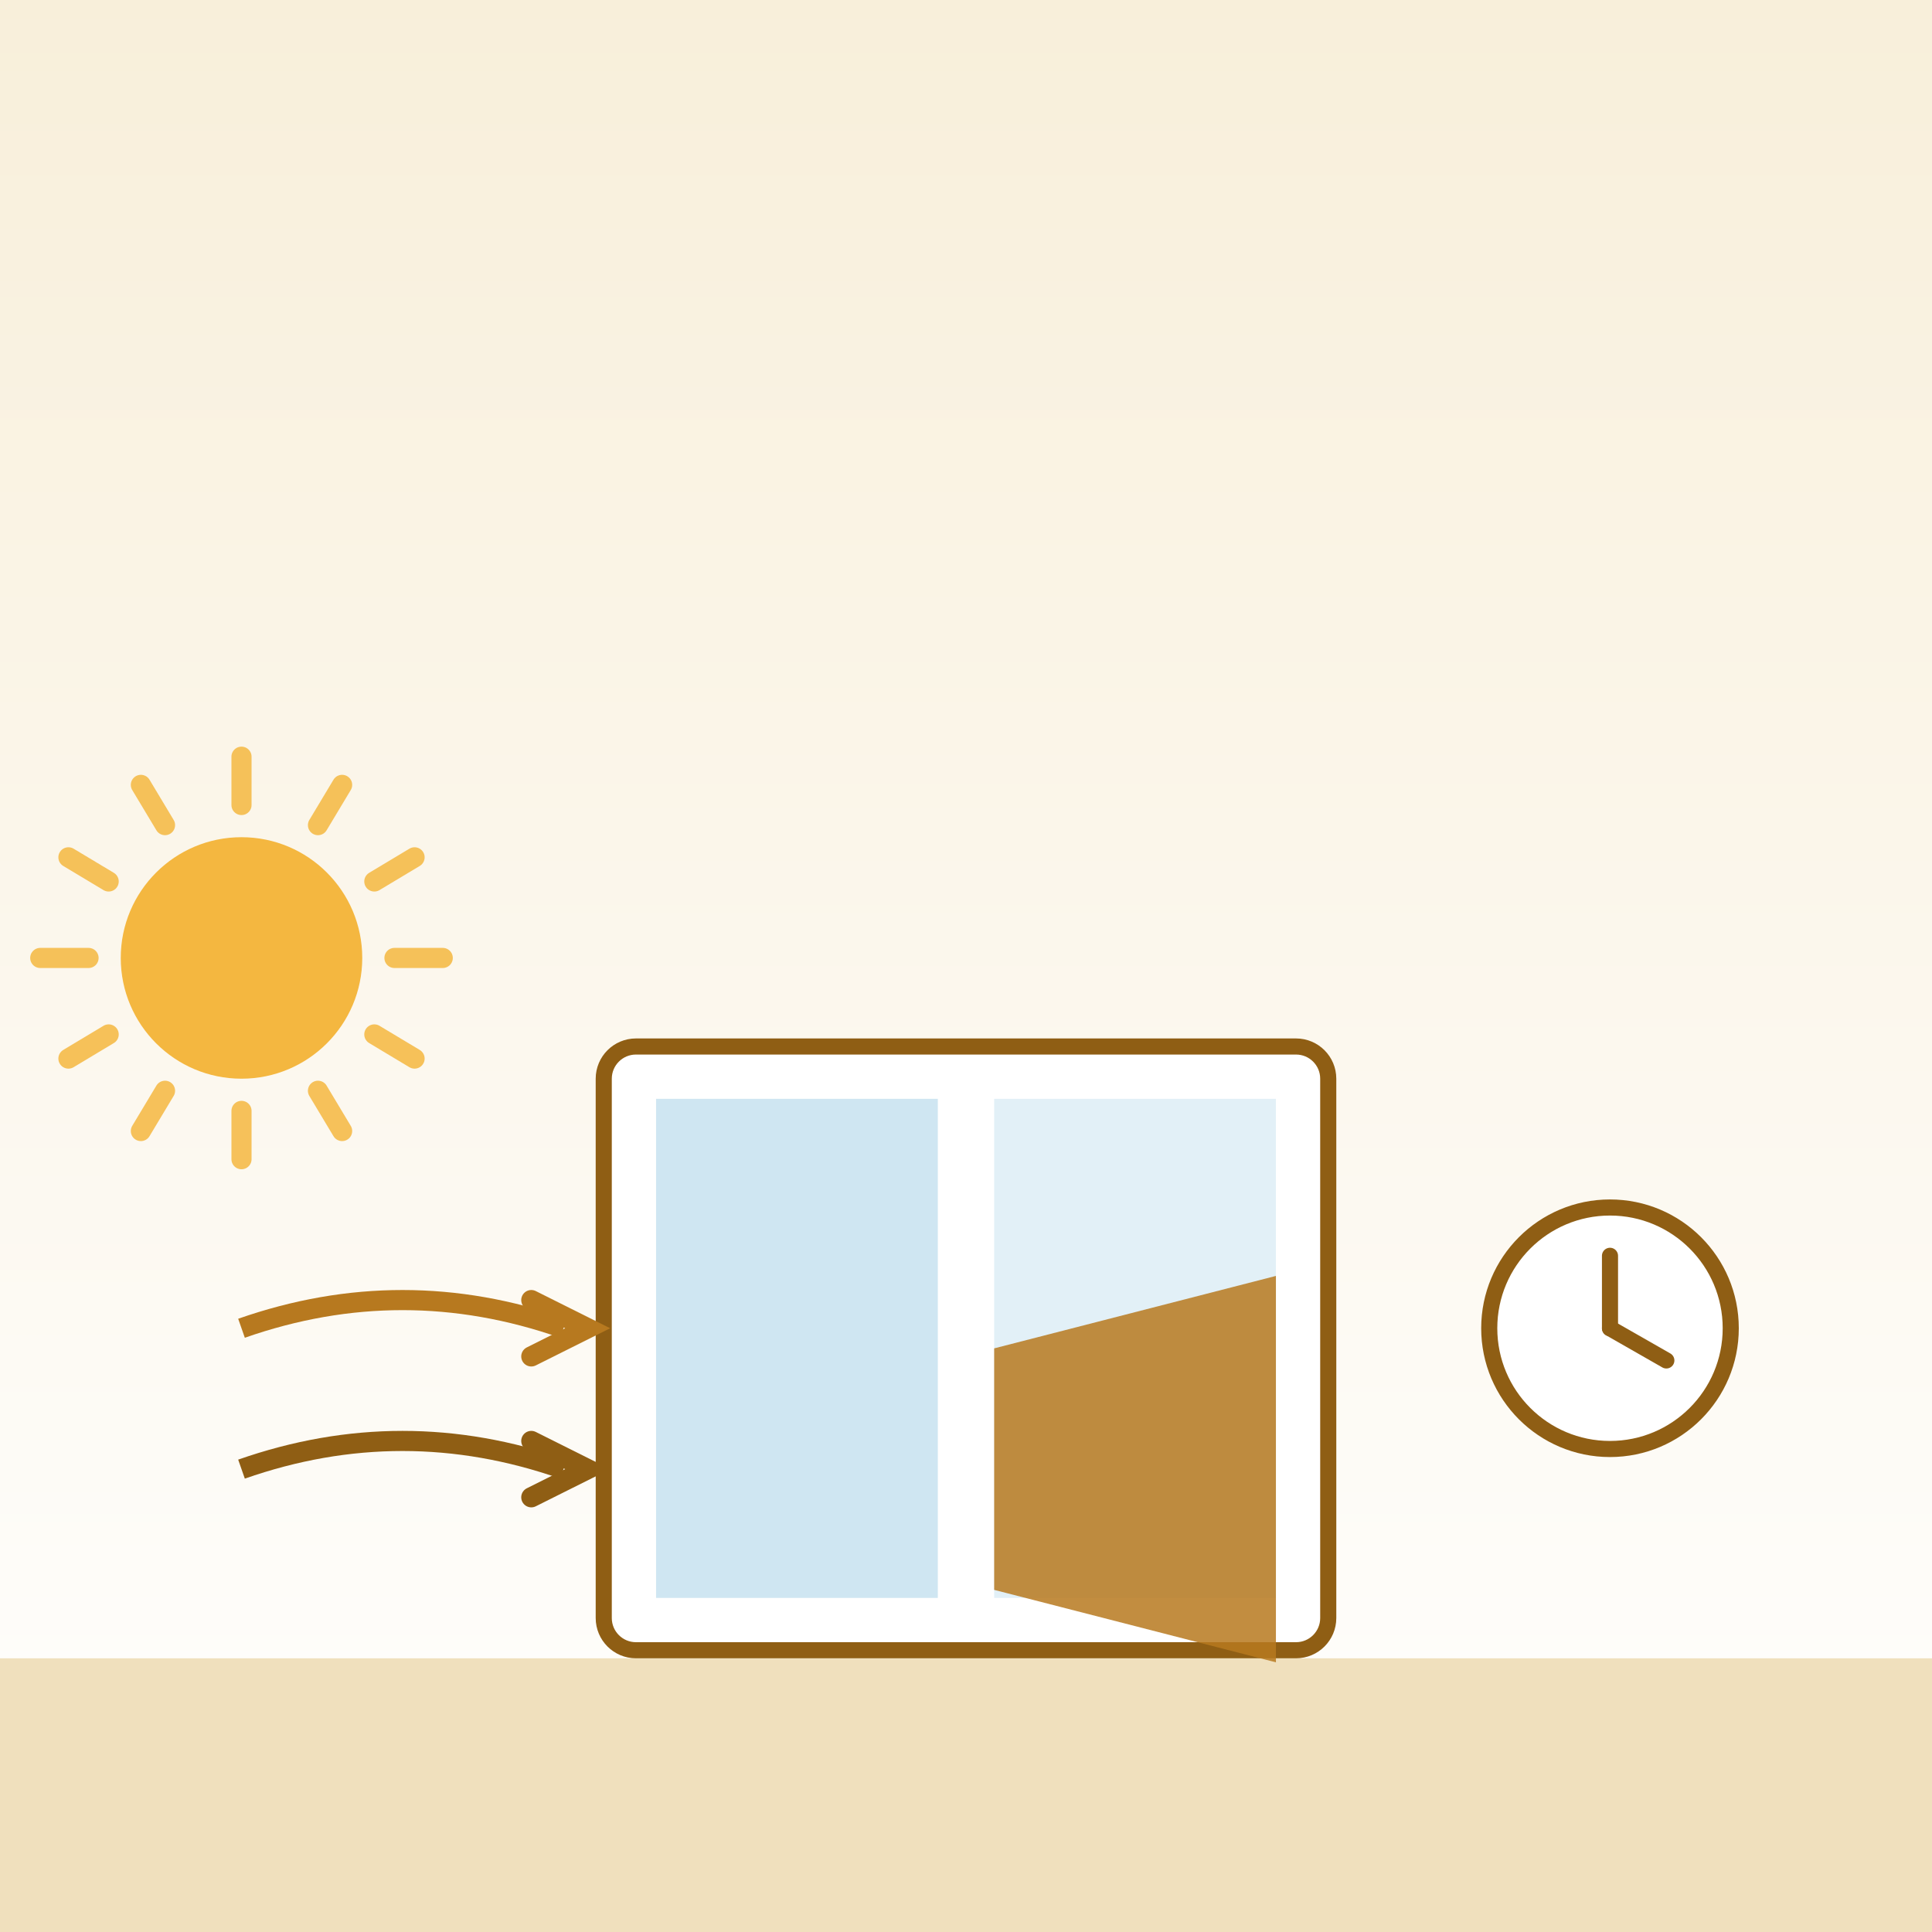
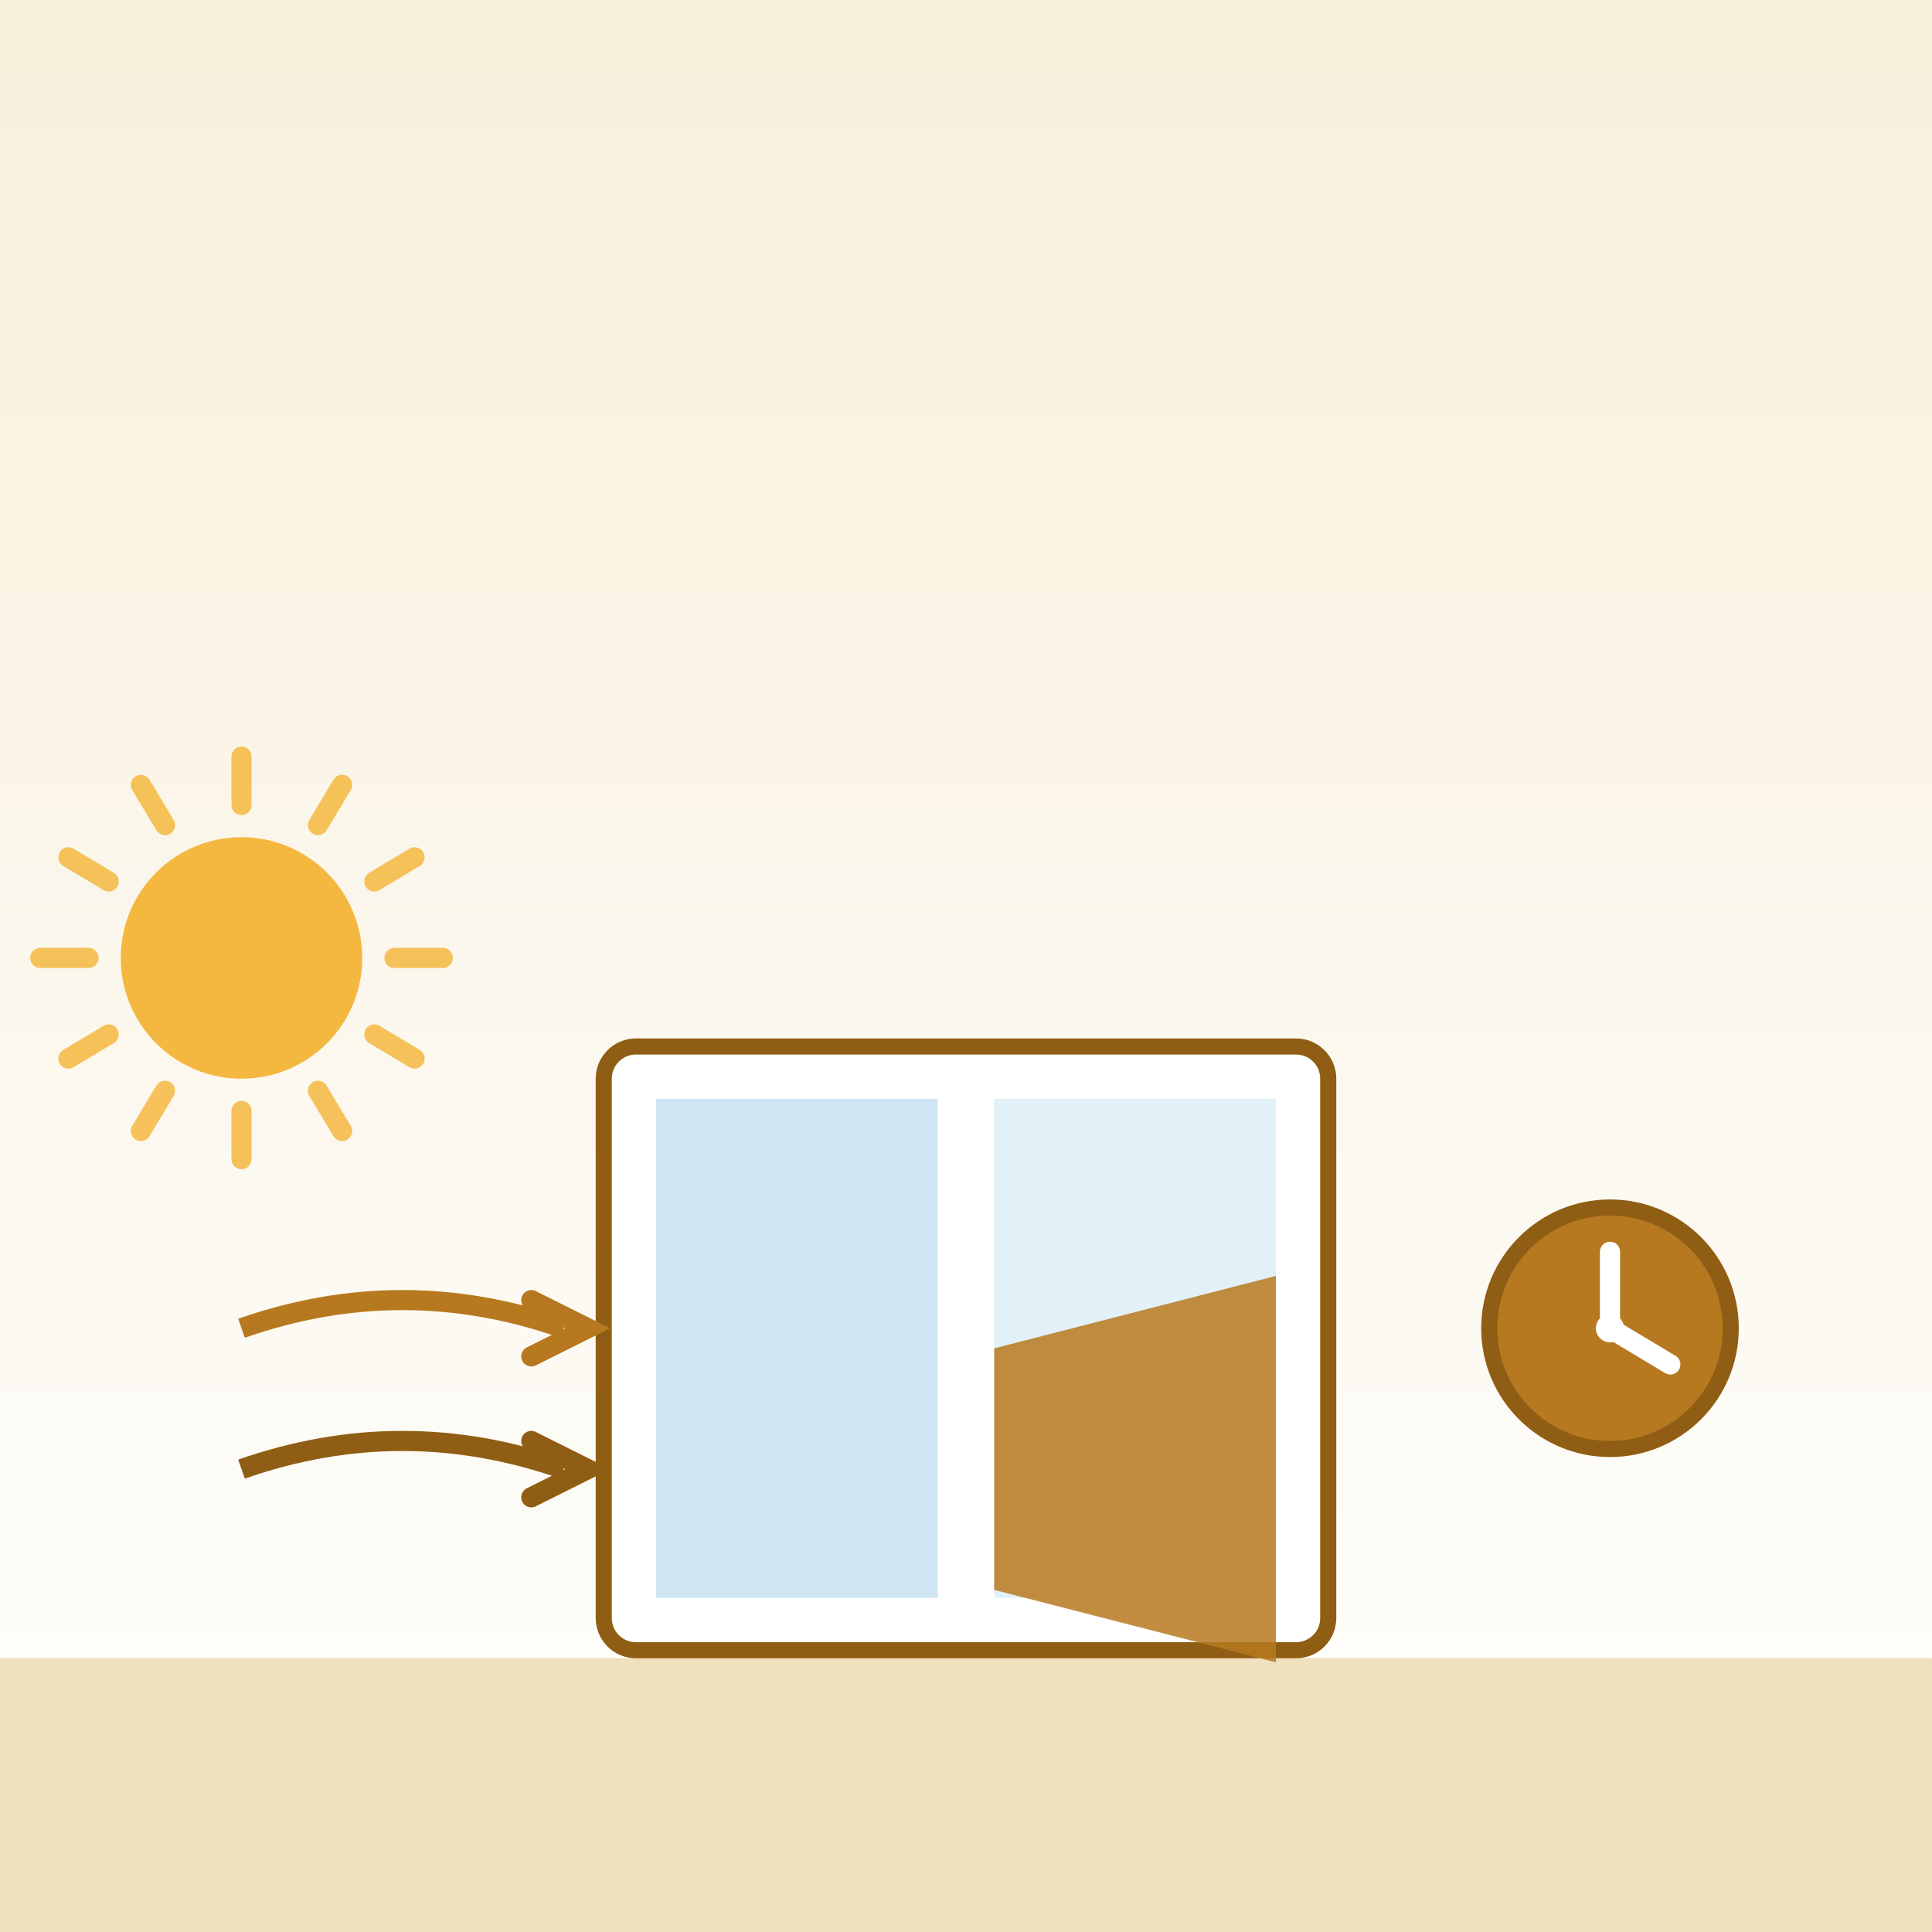
<svg xmlns="http://www.w3.org/2000/svg" viewBox="0 0 400 400" fill="none">
  <defs>
    <linearGradient id="sky" x1="0" y1="0" x2="0" y2="1">
      <stop offset="0" stop-color="#f8efda" />
      <stop offset="1" stop-color="#ffffff" />
    </linearGradient>
  </defs>
  <rect width="400" height="400" fill="url(#sky)" />
  <g transform="translate(0,150) scale(0.83333)">
    <line x1="98" y1="58" x2="110" y2="58" stroke="#f4b740" stroke-width="5" stroke-linecap="round" opacity=".85" />
    <line x1="93" y1="77" x2="103" y2="83" stroke="#f4b740" stroke-width="5" stroke-linecap="round" opacity=".85" />
    <line x1="79" y1="91" x2="85" y2="101" stroke="#f4b740" stroke-width="5" stroke-linecap="round" opacity=".85" />
    <line x1="60" y1="96" x2="60" y2="108" stroke="#f4b740" stroke-width="5" stroke-linecap="round" opacity=".85" />
    <line x1="41" y1="91" x2="35" y2="101" stroke="#f4b740" stroke-width="5" stroke-linecap="round" opacity=".85" />
    <line x1="27" y1="77" x2="17" y2="83" stroke="#f4b740" stroke-width="5" stroke-linecap="round" opacity=".85" />
    <line x1="22" y1="58" x2="10" y2="58" stroke="#f4b740" stroke-width="5" stroke-linecap="round" opacity=".85" />
    <line x1="27" y1="39" x2="17" y2="33" stroke="#f4b740" stroke-width="5" stroke-linecap="round" opacity=".85" />
    <line x1="41" y1="25" x2="35" y2="15" stroke="#f4b740" stroke-width="5" stroke-linecap="round" opacity=".85" />
    <line x1="60" y1="20" x2="60" y2="8" stroke="#f4b740" stroke-width="5" stroke-linecap="round" opacity=".85" />
    <line x1="79" y1="25" x2="85" y2="15" stroke="#f4b740" stroke-width="5" stroke-linecap="round" opacity=".85" />
    <line x1="93" y1="39" x2="103" y2="33" stroke="#f4b740" stroke-width="5" stroke-linecap="round" opacity=".85" />
    <circle cx="60" cy="58" r="30" fill="#f4b740" />
    <rect x="0" y="232" width="480" height="68" fill="#f0e0bd" />
    <rect x="150" y="80" width="180" height="150" rx="8" fill="#ffffff" stroke="#8f5e14" stroke-width="4" />
    <rect x="163" y="93" width="70" height="124" fill="#cfe6f2" />
    <rect x="247" y="93" width="70" height="124" fill="#cfe6f2" opacity=".6" />
    <path d="M247 155 l70 -18 l0 96 l-70 -18z" fill="#b7791f" opacity=".85" />
    <path d="M60 150 q40 -14 80 0" stroke="#b7791f" stroke-width="5" fill="none" marker-end="" />
    <path d="M132 143 l14 7 l-14 7" fill="none" stroke="#b7791f" stroke-width="5" stroke-linecap="round" />
    <path d="M60 185 q40 -14 80 0" stroke="#8f5e14" stroke-width="5" fill="none" />
    <path d="M132 178 l14 7 l-14 7" fill="none" stroke="#8f5e14" stroke-width="5" stroke-linecap="round" />
-     <circle cx="400" cy="150" r="30" fill="#ffffff" stroke="#8f5e14" stroke-width="4" />
-     <line x1="400" y1="150" x2="400" y2="132" stroke="#8f5e14" stroke-width="4" stroke-linecap="round" />
-     <line x1="400" y1="150" x2="414" y2="158" stroke="#8f5e14" stroke-width="4" stroke-linecap="round" />
+     <circle cx="400" cy="150" r="30" fill="#b7791f" stroke="#8f5e14" stroke-width="4" />
+     <line x1="400" y1="150" x2="400" y2="131" stroke="#ffffff" stroke-width="5" stroke-linecap="round" />
+     <line x1="400" y1="150" x2="415" y2="159" stroke="#ffffff" stroke-width="5" stroke-linecap="round" />
+     <circle cx="400" cy="150" r="3.5" fill="#ffffff" />
  </g>
</svg>
